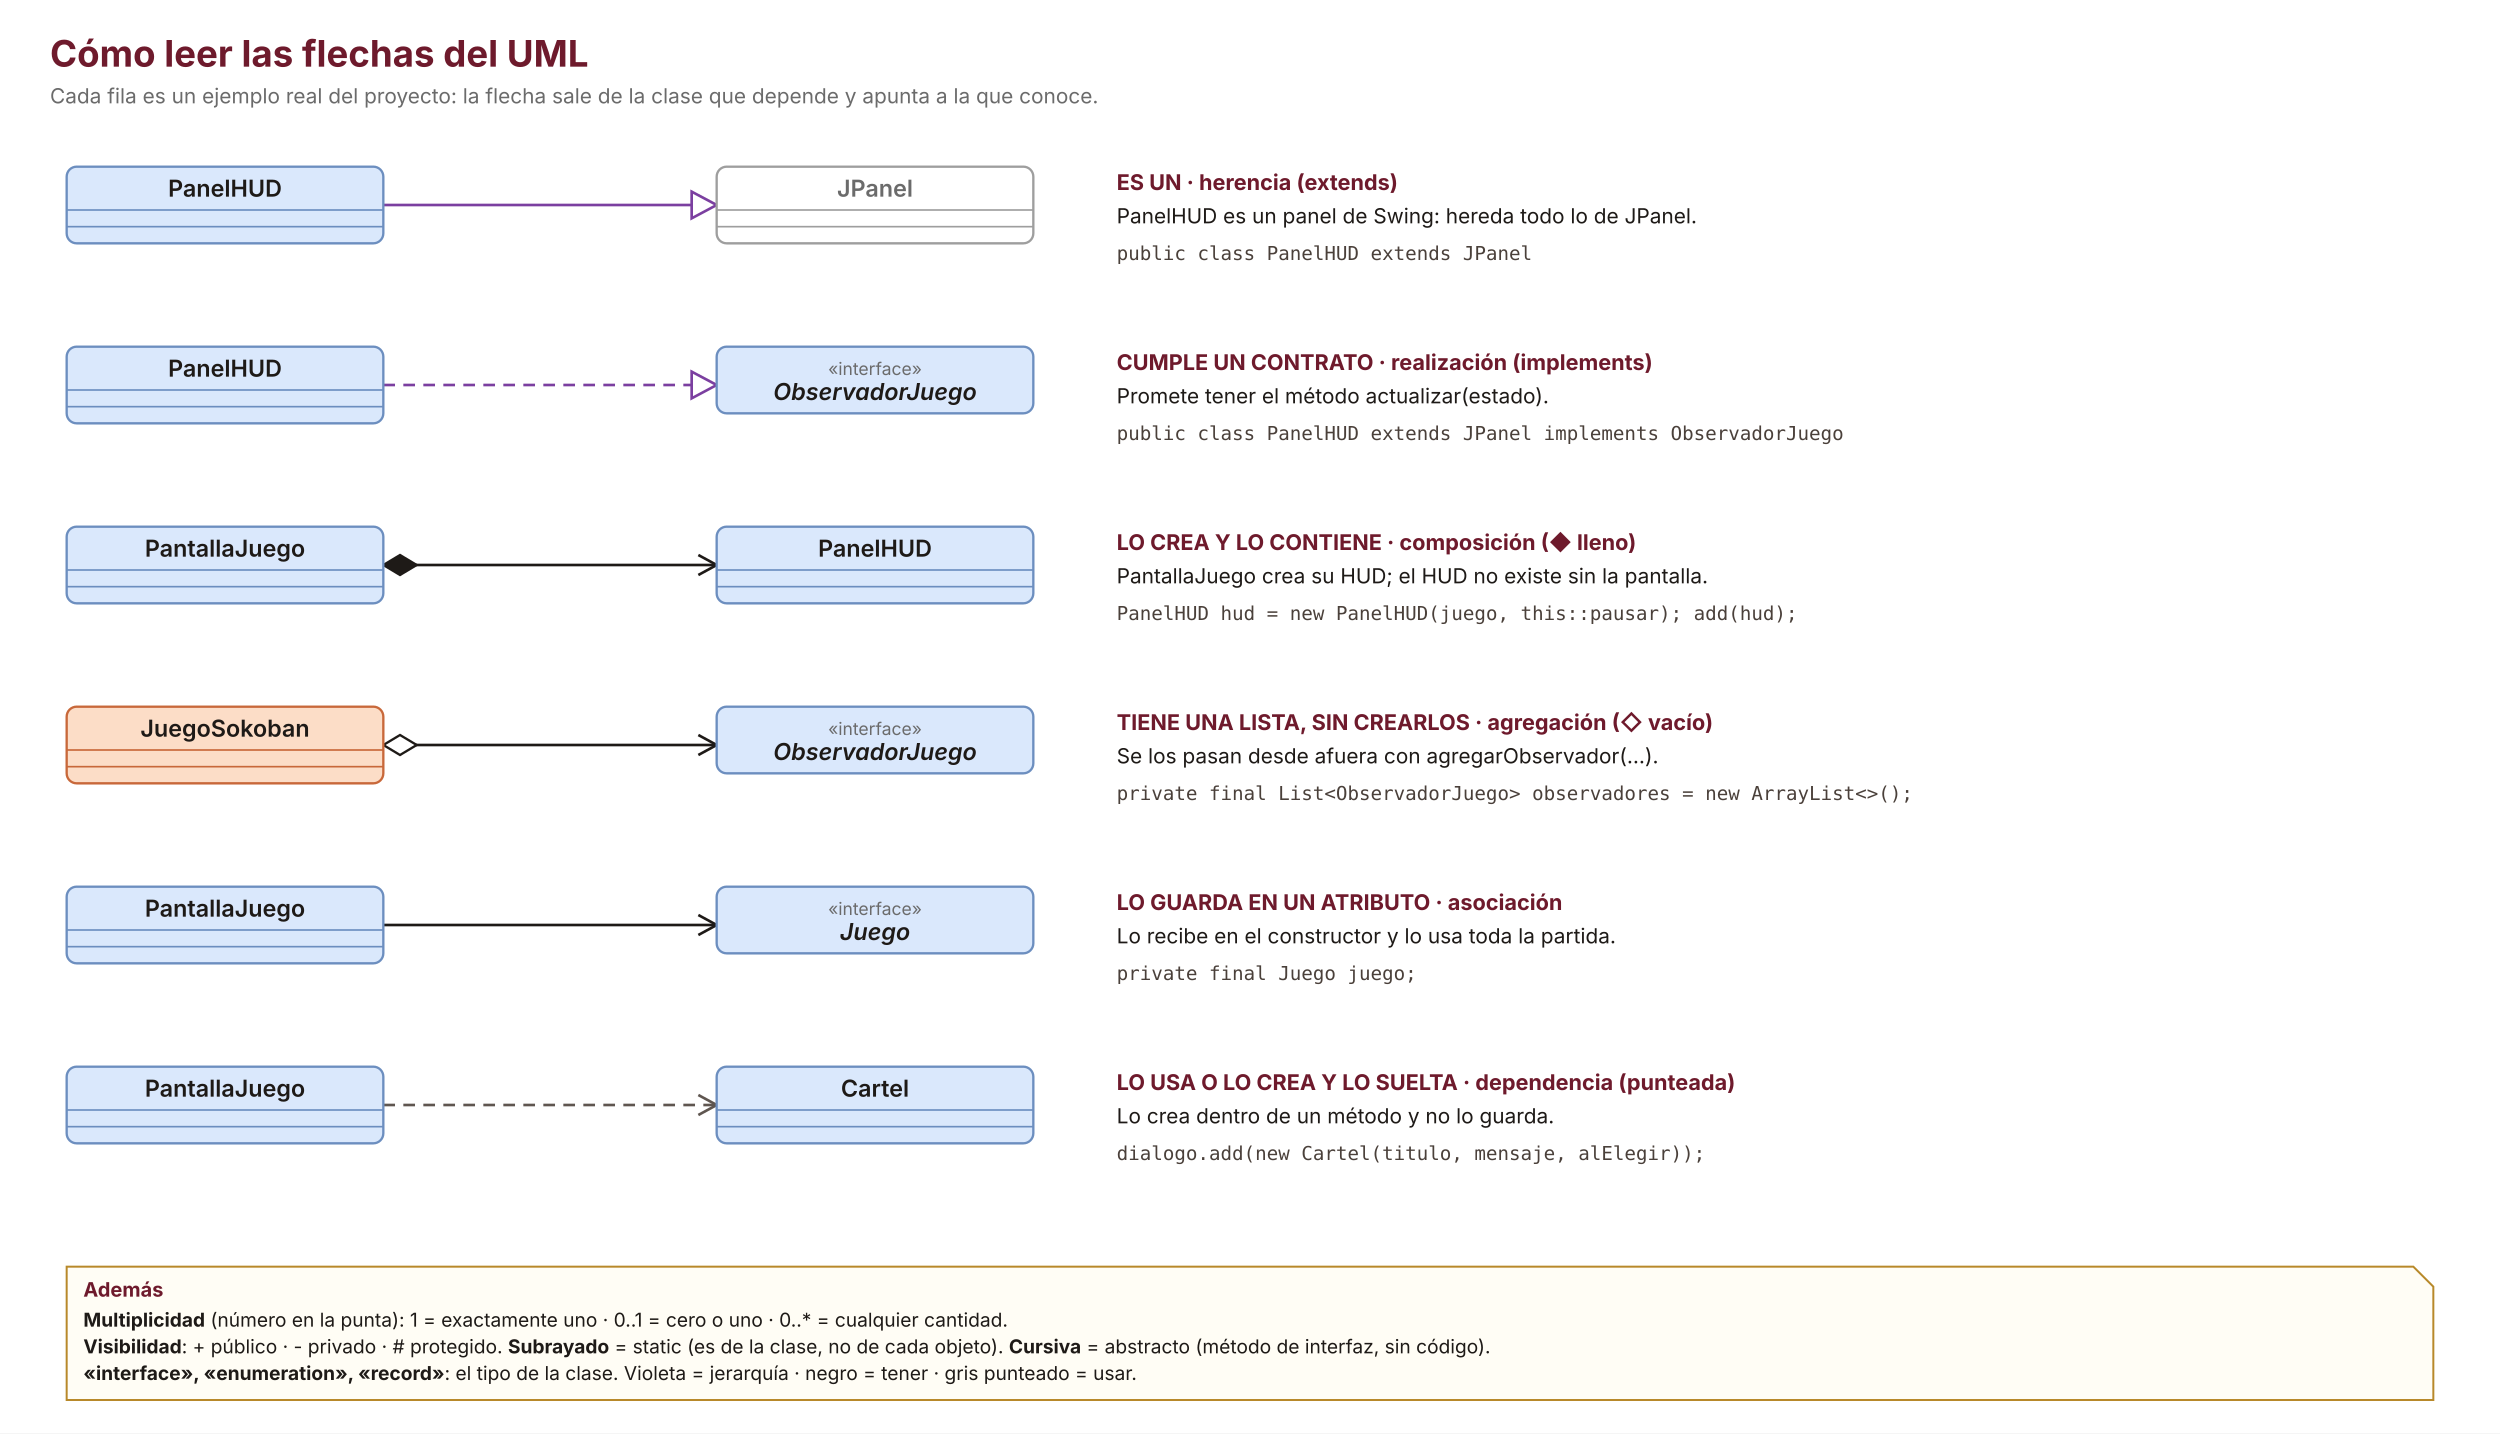
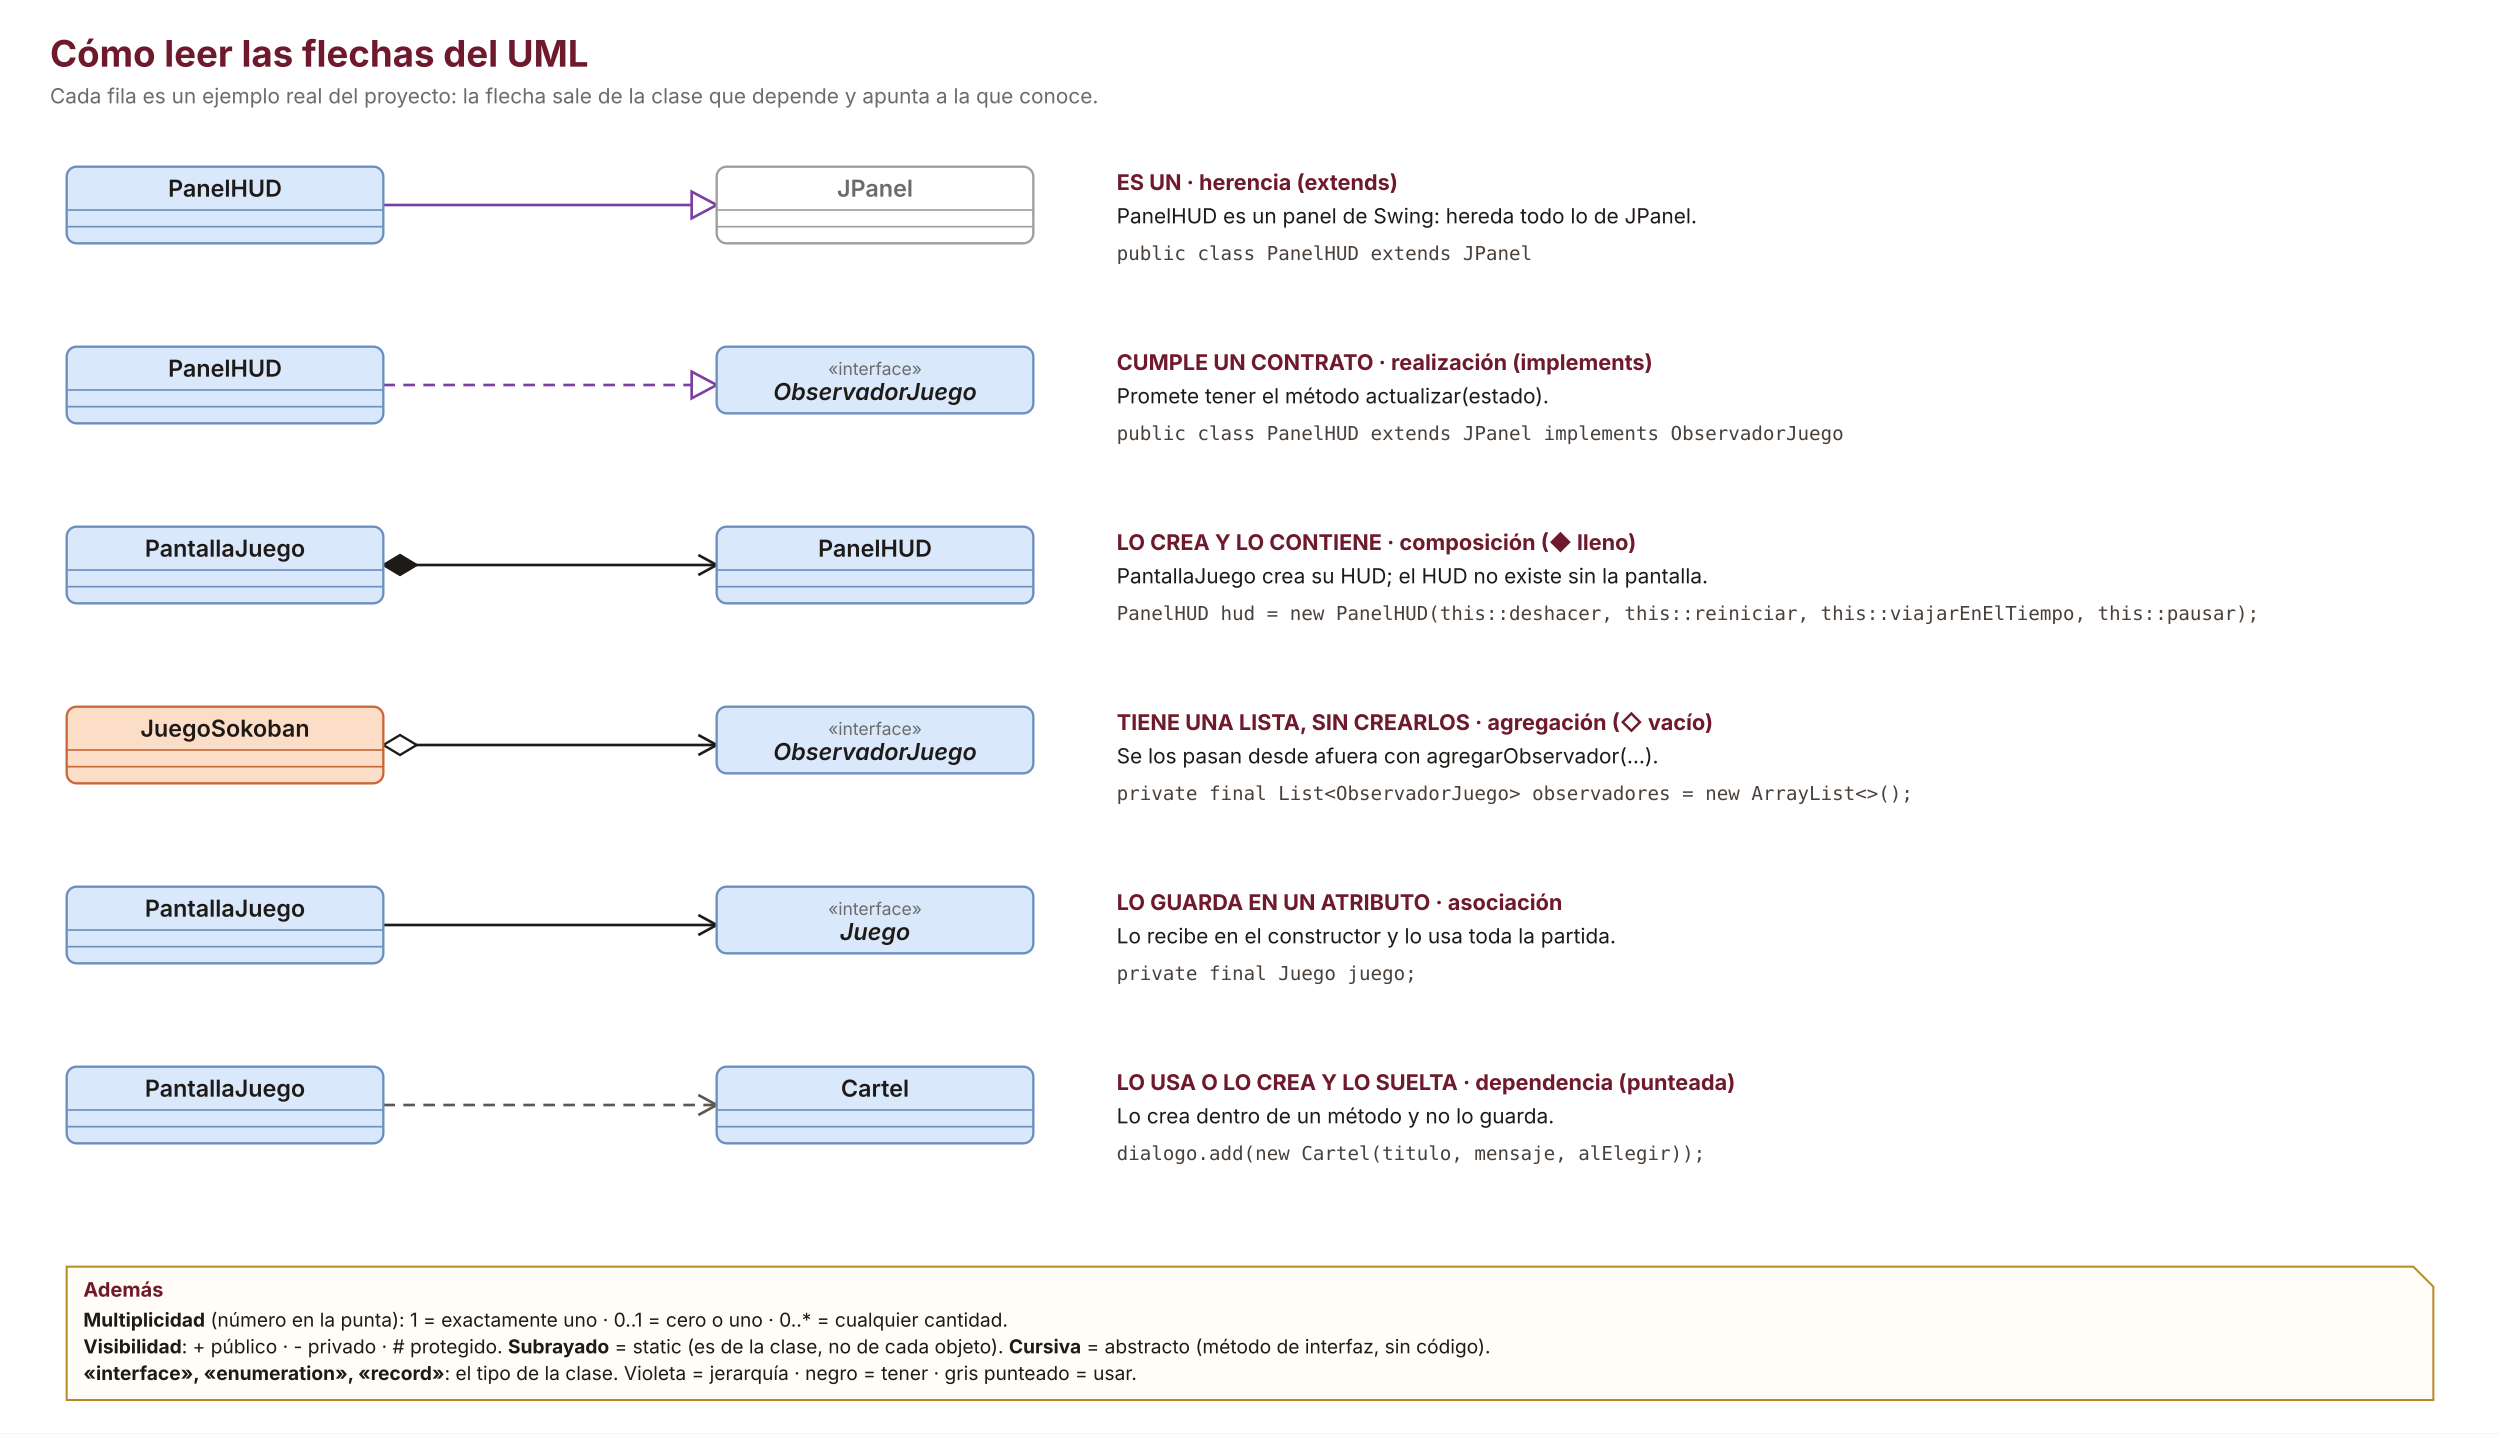
<svg xmlns="http://www.w3.org/2000/svg" viewBox="0 0 1500 860" width="1500" height="860" font-family="Inter, Arial, sans-serif">
  <style>text{white-space:pre}</style>
  <rect width="1500" height="860" fill="#FFFFFF" />
  <text x="30" y="40" font-size="22" font-weight="700" fill="#6E1A2C">Cómo leer las flechas del UML</text>
  <text x="30" y="62" font-size="12.5" fill="#6B6B6B">Cada fila es un ejemplo real del proyecto: la flecha sale de la clase que depende y apunta a la que conoce.</text>
  <path d="M 230.0 123.0 L 430.0 123.0" fill="none" stroke="#7B3FA0" stroke-width="1.6" />
  <polygon points="430.0,123.0 415.0,115.0 415.0,131.0" fill="#FFFFFF" stroke="#7B3FA0" stroke-width="1.6" />
  <path d="M 230.0 231.0 L 430.0 231.0" fill="none" stroke="#7B3FA0" stroke-width="1.6" stroke-dasharray="7 5" />
  <polygon points="430.0,231.0 415.0,223.0 415.0,239.0" fill="#FFFFFF" stroke="#7B3FA0" stroke-width="1.6" />
  <path d="M 230.0 339.0 L 430.0 339.0" fill="none" stroke="#1E1A17" stroke-width="1.6" />
  <polyline points="419.0,333.0 430.0,339.0 419.0,345.0" fill="none" stroke="#1E1A17" stroke-width="1.6" />
  <polygon points="230.0,339.0 240.0,345.0 250.0,339.0 240.0,333.0" fill="#1E1A17" stroke="#1E1A17" stroke-width="1.4" />
  <path d="M 230.0 447.0 L 430.0 447.0" fill="none" stroke="#1E1A17" stroke-width="1.6" />
  <polyline points="419.0,441.0 430.0,447.0 419.0,453.0" fill="none" stroke="#1E1A17" stroke-width="1.6" />
  <polygon points="230.0,447.0 240.0,453.0 250.0,447.0 240.0,441.0" fill="#FFFFFF" stroke="#1E1A17" stroke-width="1.4" />
  <path d="M 230.0 555.0 L 430.0 555.0" fill="none" stroke="#1E1A17" stroke-width="1.6" />
  <polyline points="419.0,549.0 430.0,555.0 419.0,561.0" fill="none" stroke="#1E1A17" stroke-width="1.6" />
  <path d="M 230.0 663.0 L 430.0 663.0" fill="none" stroke="#5F5650" stroke-width="1.6" stroke-dasharray="7 5" />
  <polyline points="419.0,657.0 430.0,663.0 419.0,669.0" fill="none" stroke="#5F5650" stroke-width="1.6" />
  <g class="caja" id="a0">
    <rect x="40" y="100" width="190" height="46" rx="6" fill="#DAE8FC" stroke="#6C8EBF" stroke-width="1.4" />
    <text x="135.0" y="118" text-anchor="middle" font-size="14" font-weight="600" fill="#1E1A17">PanelHUD</text>
    <line x1="40" y1="126" x2="230" y2="126" stroke="#6C8EBF" stroke-width="1" />
    <line x1="40" y1="136" x2="230" y2="136" stroke="#6C8EBF" stroke-width="1" />
  </g>
  <g class="caja" id="b0">
    <rect x="430" y="100" width="190" height="46" rx="6" fill="#FFFFFF" stroke="#9E9E9E" stroke-width="1.4" />
    <text x="525.0" y="118" text-anchor="middle" font-size="14" font-weight="600" fill="#6B6B6B">JPanel</text>
    <line x1="430" y1="126" x2="620" y2="126" stroke="#9E9E9E" stroke-width="1" />
    <line x1="430" y1="136" x2="620" y2="136" stroke="#9E9E9E" stroke-width="1" />
  </g>
  <g class="caja" id="a1">
    <rect x="40" y="208" width="190" height="46" rx="6" fill="#DAE8FC" stroke="#6C8EBF" stroke-width="1.4" />
    <text x="135.0" y="226" text-anchor="middle" font-size="14" font-weight="600" fill="#1E1A17">PanelHUD</text>
    <line x1="40" y1="234" x2="230" y2="234" stroke="#6C8EBF" stroke-width="1" />
    <line x1="40" y1="244" x2="230" y2="244" stroke="#6C8EBF" stroke-width="1" />
  </g>
  <g class="caja" id="b1">
    <rect x="430" y="208" width="190" height="40" rx="6" fill="#DAE8FC" stroke="#6C8EBF" stroke-width="1.4" />
    <text x="525.0" y="225" text-anchor="middle" font-size="10.5" fill="#6B6B6B">«interface»</text>
    <text x="525.0" y="240" text-anchor="middle" font-size="14" font-weight="600" fill="#1E1A17" font-style="italic">ObservadorJuego</text>
  </g>
  <g class="caja" id="a2">
    <rect x="40" y="316" width="190" height="46" rx="6" fill="#DAE8FC" stroke="#6C8EBF" stroke-width="1.4" />
    <text x="135.0" y="334" text-anchor="middle" font-size="14" font-weight="600" fill="#1E1A17">PantallaJuego</text>
    <line x1="40" y1="342" x2="230" y2="342" stroke="#6C8EBF" stroke-width="1" />
    <line x1="40" y1="352" x2="230" y2="352" stroke="#6C8EBF" stroke-width="1" />
  </g>
  <g class="caja" id="b2">
    <rect x="430" y="316" width="190" height="46" rx="6" fill="#DAE8FC" stroke="#6C8EBF" stroke-width="1.4" />
    <text x="525.0" y="334" text-anchor="middle" font-size="14" font-weight="600" fill="#1E1A17">PanelHUD</text>
    <line x1="430" y1="342" x2="620" y2="342" stroke="#6C8EBF" stroke-width="1" />
    <line x1="430" y1="352" x2="620" y2="352" stroke="#6C8EBF" stroke-width="1" />
  </g>
  <g class="caja" id="a3">
    <rect x="40" y="424" width="190" height="46" rx="6" fill="#FCDDC7" stroke="#C8683A" stroke-width="1.4" />
    <text x="135.0" y="442" text-anchor="middle" font-size="14" font-weight="600" fill="#1E1A17">JuegoSokoban</text>
    <line x1="40" y1="450" x2="230" y2="450" stroke="#C8683A" stroke-width="1" />
    <line x1="40" y1="460" x2="230" y2="460" stroke="#C8683A" stroke-width="1" />
  </g>
  <g class="caja" id="b3">
    <rect x="430" y="424" width="190" height="40" rx="6" fill="#DAE8FC" stroke="#6C8EBF" stroke-width="1.4" />
    <text x="525.0" y="441" text-anchor="middle" font-size="10.5" fill="#6B6B6B">«interface»</text>
    <text x="525.0" y="456" text-anchor="middle" font-size="14" font-weight="600" fill="#1E1A17" font-style="italic">ObservadorJuego</text>
  </g>
  <g class="caja" id="a4">
    <rect x="40" y="532" width="190" height="46" rx="6" fill="#DAE8FC" stroke="#6C8EBF" stroke-width="1.4" />
    <text x="135.0" y="550" text-anchor="middle" font-size="14" font-weight="600" fill="#1E1A17">PantallaJuego</text>
    <line x1="40" y1="558" x2="230" y2="558" stroke="#6C8EBF" stroke-width="1" />
    <line x1="40" y1="568" x2="230" y2="568" stroke="#6C8EBF" stroke-width="1" />
  </g>
  <g class="caja" id="b4">
    <rect x="430" y="532" width="190" height="40" rx="6" fill="#DAE8FC" stroke="#6C8EBF" stroke-width="1.4" />
    <text x="525.0" y="549" text-anchor="middle" font-size="10.5" fill="#6B6B6B">«interface»</text>
    <text x="525.0" y="564" text-anchor="middle" font-size="14" font-weight="600" fill="#1E1A17" font-style="italic">Juego</text>
  </g>
  <g class="caja" id="a5">
    <rect x="40" y="640" width="190" height="46" rx="6" fill="#DAE8FC" stroke="#6C8EBF" stroke-width="1.4" />
    <text x="135.0" y="658" text-anchor="middle" font-size="14" font-weight="600" fill="#1E1A17">PantallaJuego</text>
    <line x1="40" y1="666" x2="230" y2="666" stroke="#6C8EBF" stroke-width="1" />
    <line x1="40" y1="676" x2="230" y2="676" stroke="#6C8EBF" stroke-width="1" />
  </g>
  <g class="caja" id="b5">
    <rect x="430" y="640" width="190" height="46" rx="6" fill="#DAE8FC" stroke="#6C8EBF" stroke-width="1.4" />
    <text x="525.0" y="658" text-anchor="middle" font-size="14" font-weight="600" fill="#1E1A17">Cartel</text>
    <line x1="430" y1="666" x2="620" y2="666" stroke="#6C8EBF" stroke-width="1" />
    <line x1="430" y1="676" x2="620" y2="676" stroke="#6C8EBF" stroke-width="1" />
  </g>
  <text x="670" y="114" font-size="13" font-weight="700" fill="#6E1A2C" text-anchor="start">ES UN  ·  herencia (extends)</text>
  <text x="670" y="134" font-size="12.5" font-weight="400" fill="#1E1A17" text-anchor="start">PanelHUD es un panel de Swing: hereda todo lo de JPanel.</text>
  <text x="670" y="156" font-size="11.5" fill="#4A403A" font-family="IBM Plex Mono, DejaVu Sans Mono, monospace">public class PanelHUD extends JPanel</text>
  <text x="670" y="222" font-size="13" font-weight="700" fill="#6E1A2C" text-anchor="start">CUMPLE UN CONTRATO  ·  realización (implements)</text>
  <text x="670" y="242" font-size="12.5" font-weight="400" fill="#1E1A17" text-anchor="start">Promete tener el método actualizar(estado).</text>
  <text x="670" y="264" font-size="11.5" fill="#4A403A" font-family="IBM Plex Mono, DejaVu Sans Mono, monospace">public class PanelHUD extends JPanel implements ObservadorJuego</text>
  <text x="670" y="330" font-size="13" font-weight="700" fill="#6E1A2C" text-anchor="start">LO CREA Y LO CONTIENE  ·  composición (◆ lleno)</text>
  <text x="670" y="350" font-size="12.5" font-weight="400" fill="#1E1A17" text-anchor="start">PantallaJuego crea su HUD; el HUD no existe sin la pantalla.</text>
-   <text x="670" y="372" font-size="11.5" fill="#4A403A" font-family="IBM Plex Mono, DejaVu Sans Mono, monospace">PanelHUD hud = new PanelHUD(juego, this::pausar);  add(hud);</text>
+   <text x="670" y="372" font-size="11.5" fill="#4A403A" font-family="IBM Plex Mono, DejaVu Sans Mono, monospace">PanelHUD hud = new PanelHUD(this::deshacer, this::reiniciar, this::viajarEnElTiempo, this::pausar);</text>
  <text x="670" y="438" font-size="13" font-weight="700" fill="#6E1A2C" text-anchor="start">TIENE UNA LISTA, SIN CREARLOS  ·  agregación (◇ vacío)</text>
  <text x="670" y="458" font-size="12.5" font-weight="400" fill="#1E1A17" text-anchor="start">Se los pasan desde afuera con agregarObservador(...).</text>
  <text x="670" y="480" font-size="11.5" fill="#4A403A" font-family="IBM Plex Mono, DejaVu Sans Mono, monospace">private final List&lt;ObservadorJuego&gt; observadores = new ArrayList&lt;&gt;();</text>
  <text x="670" y="546" font-size="13" font-weight="700" fill="#6E1A2C" text-anchor="start">LO GUARDA EN UN ATRIBUTO  ·  asociación</text>
  <text x="670" y="566" font-size="12.5" font-weight="400" fill="#1E1A17" text-anchor="start">Lo recibe en el constructor y lo usa toda la partida.</text>
  <text x="670" y="588" font-size="11.5" fill="#4A403A" font-family="IBM Plex Mono, DejaVu Sans Mono, monospace">private final Juego juego;</text>
  <text x="670" y="654" font-size="13" font-weight="700" fill="#6E1A2C" text-anchor="start">LO USA O LO CREA Y LO SUELTA  ·  dependencia (punteada)</text>
  <text x="670" y="674" font-size="12.5" font-weight="400" fill="#1E1A17" text-anchor="start">Lo crea dentro de un método y no lo guarda.</text>
  <text x="670" y="696" font-size="11.5" fill="#4A403A" font-family="IBM Plex Mono, DejaVu Sans Mono, monospace">dialogo.add(new Cartel(titulo, mensaje, alElegir));</text>
  <path d="M 40 760 L 1448 760 L 1460 772 L 1460 840 L 40 840 Z" fill="#FFFDF5" stroke="#B8892A" stroke-width="1.2" />
  <text x="50" y="778" font-size="12" font-weight="700" fill="#6E1A2C">Además</text>
  <text x="50" y="796" font-size="11.5" fill="#1E1A17">
    <tspan font-weight="700">Multiplicidad</tspan> (número en la punta): 1 = exactamente uno · 0..1 = cero o uno · 0..* = cualquier cantidad.</text>
  <text x="50" y="812" font-size="11.5" fill="#1E1A17">
    <tspan font-weight="700">Visibilidad</tspan>: + público · - privado · # protegido.  <tspan font-weight="700">Subrayado</tspan> = static (es de la clase, no de cada objeto).  <tspan font-weight="700">Cursiva</tspan> = abstracto (método de interfaz, sin código).</text>
  <text x="50" y="828" font-size="11.5" fill="#1E1A17">
    <tspan font-weight="700">«interface», «enumeration», «record»</tspan>: el tipo de la clase. Violeta = jerarquía · negro = tener · gris punteado = usar.</text>
</svg>
